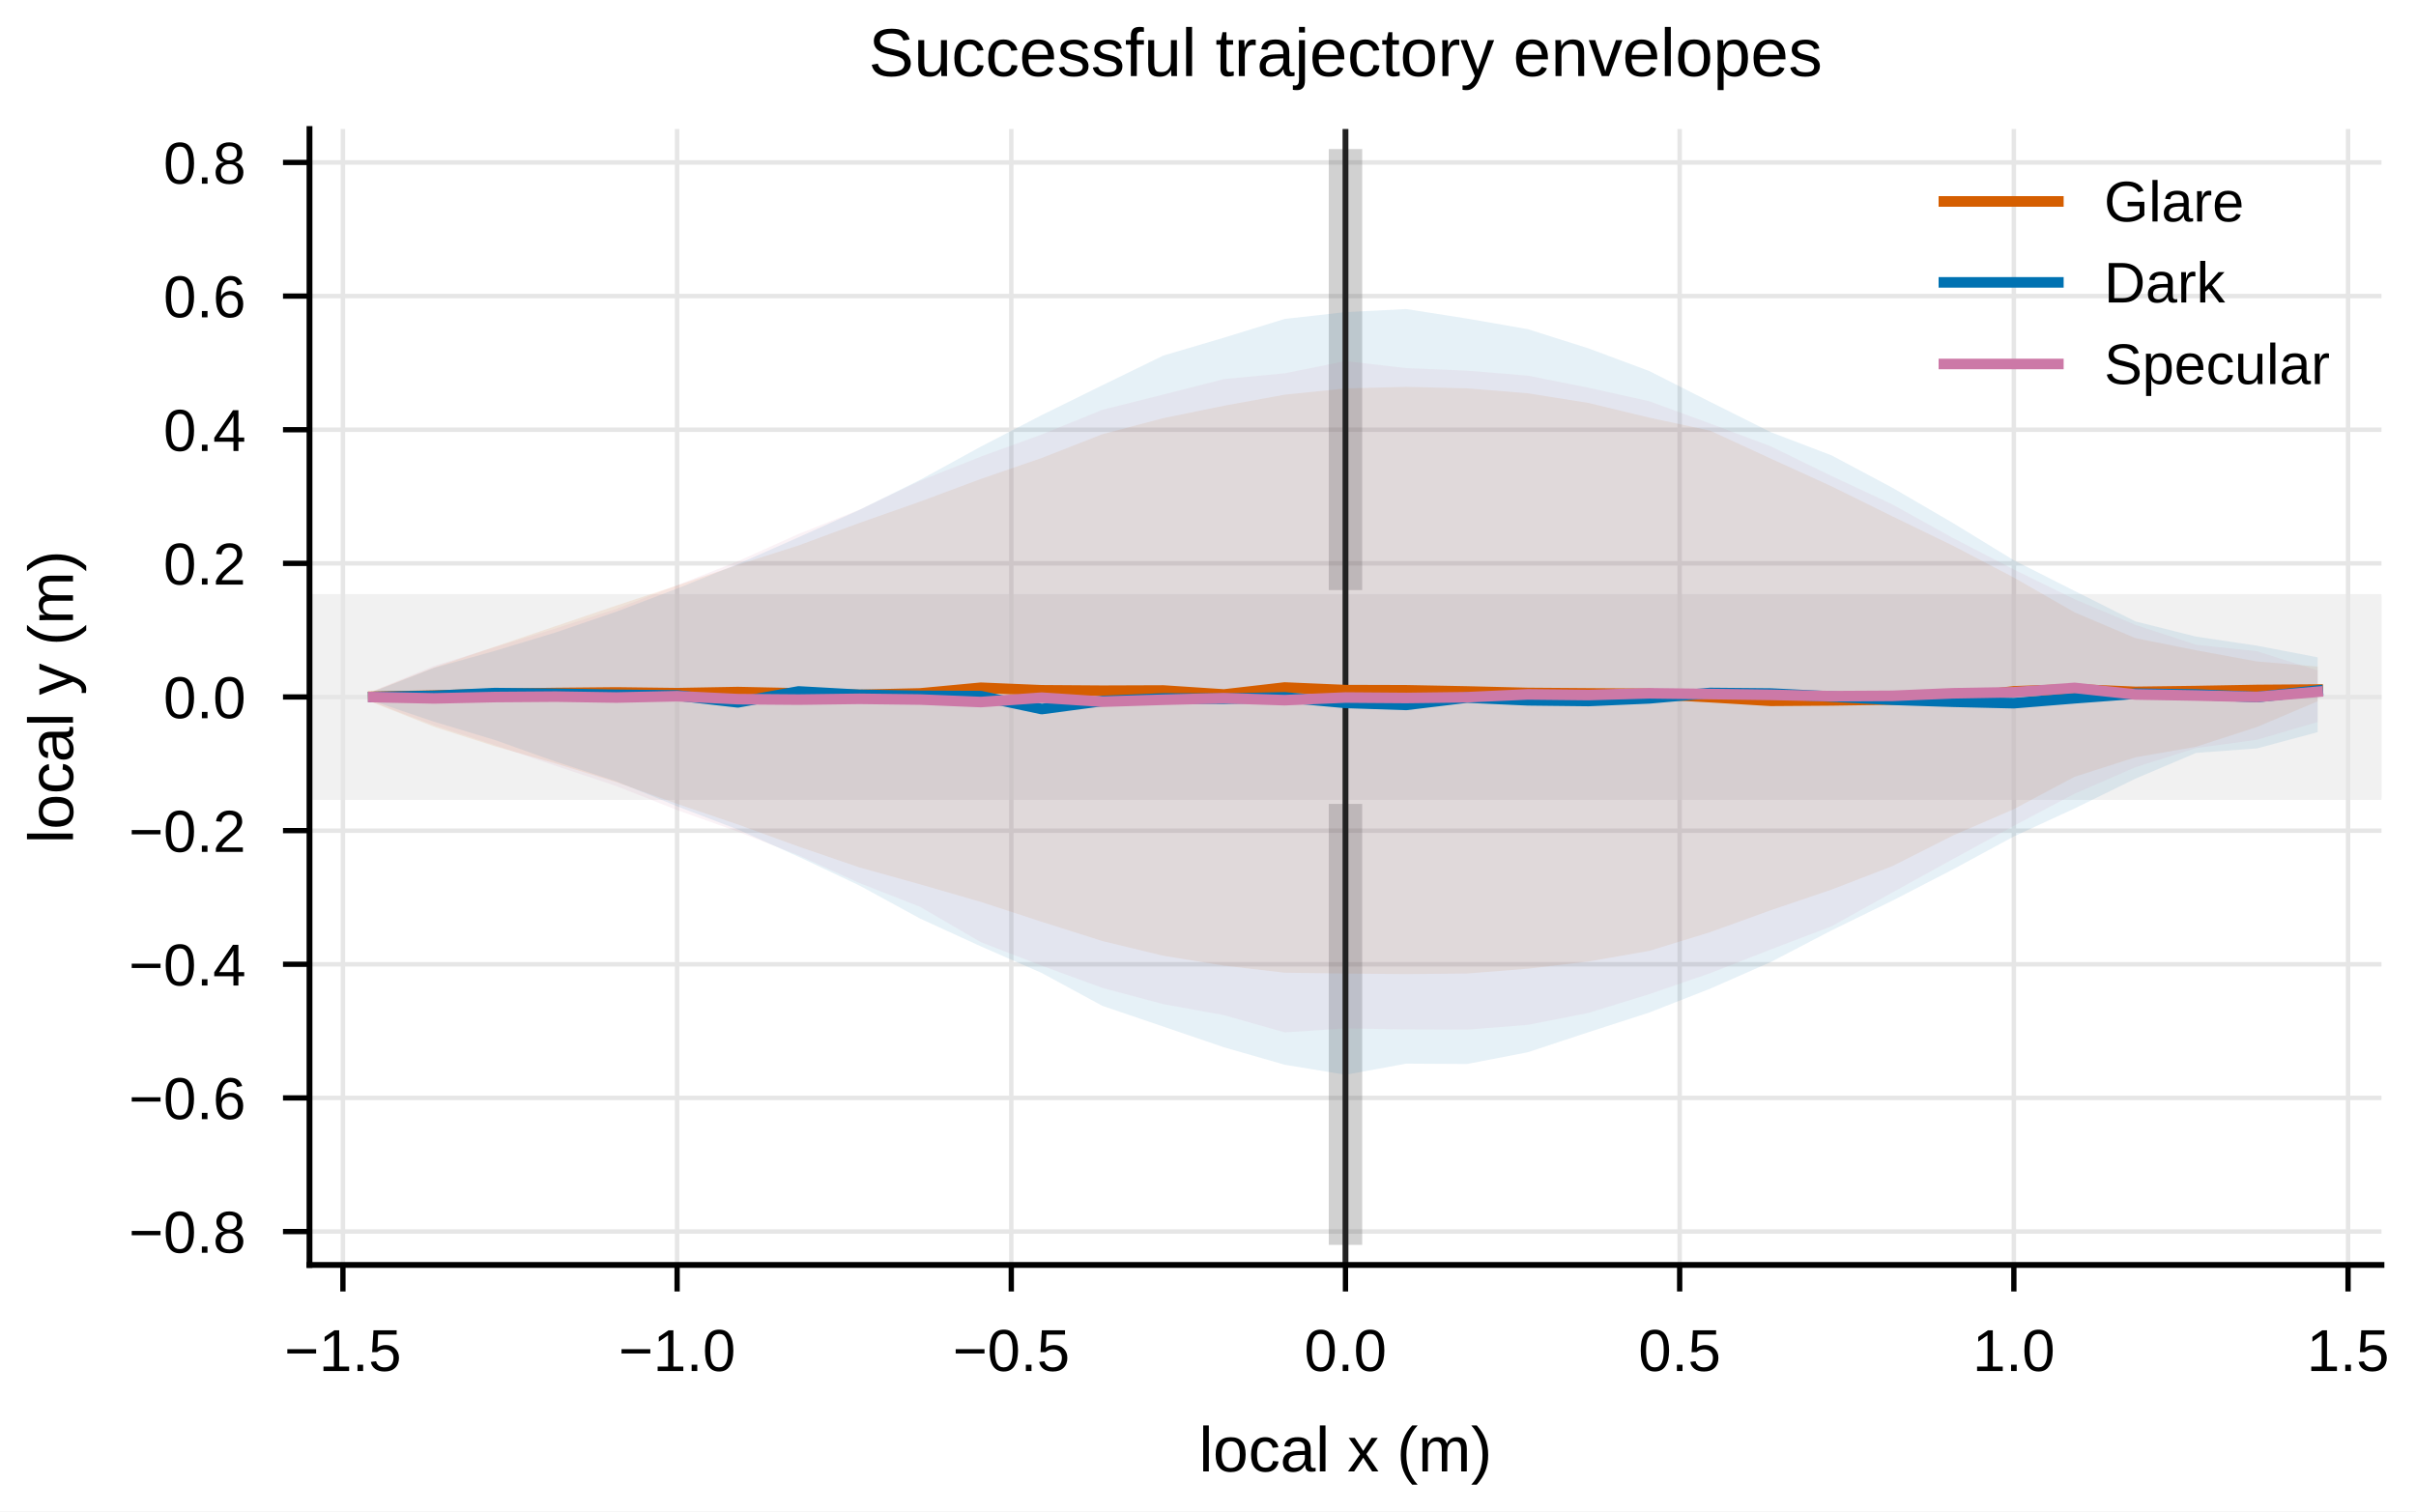
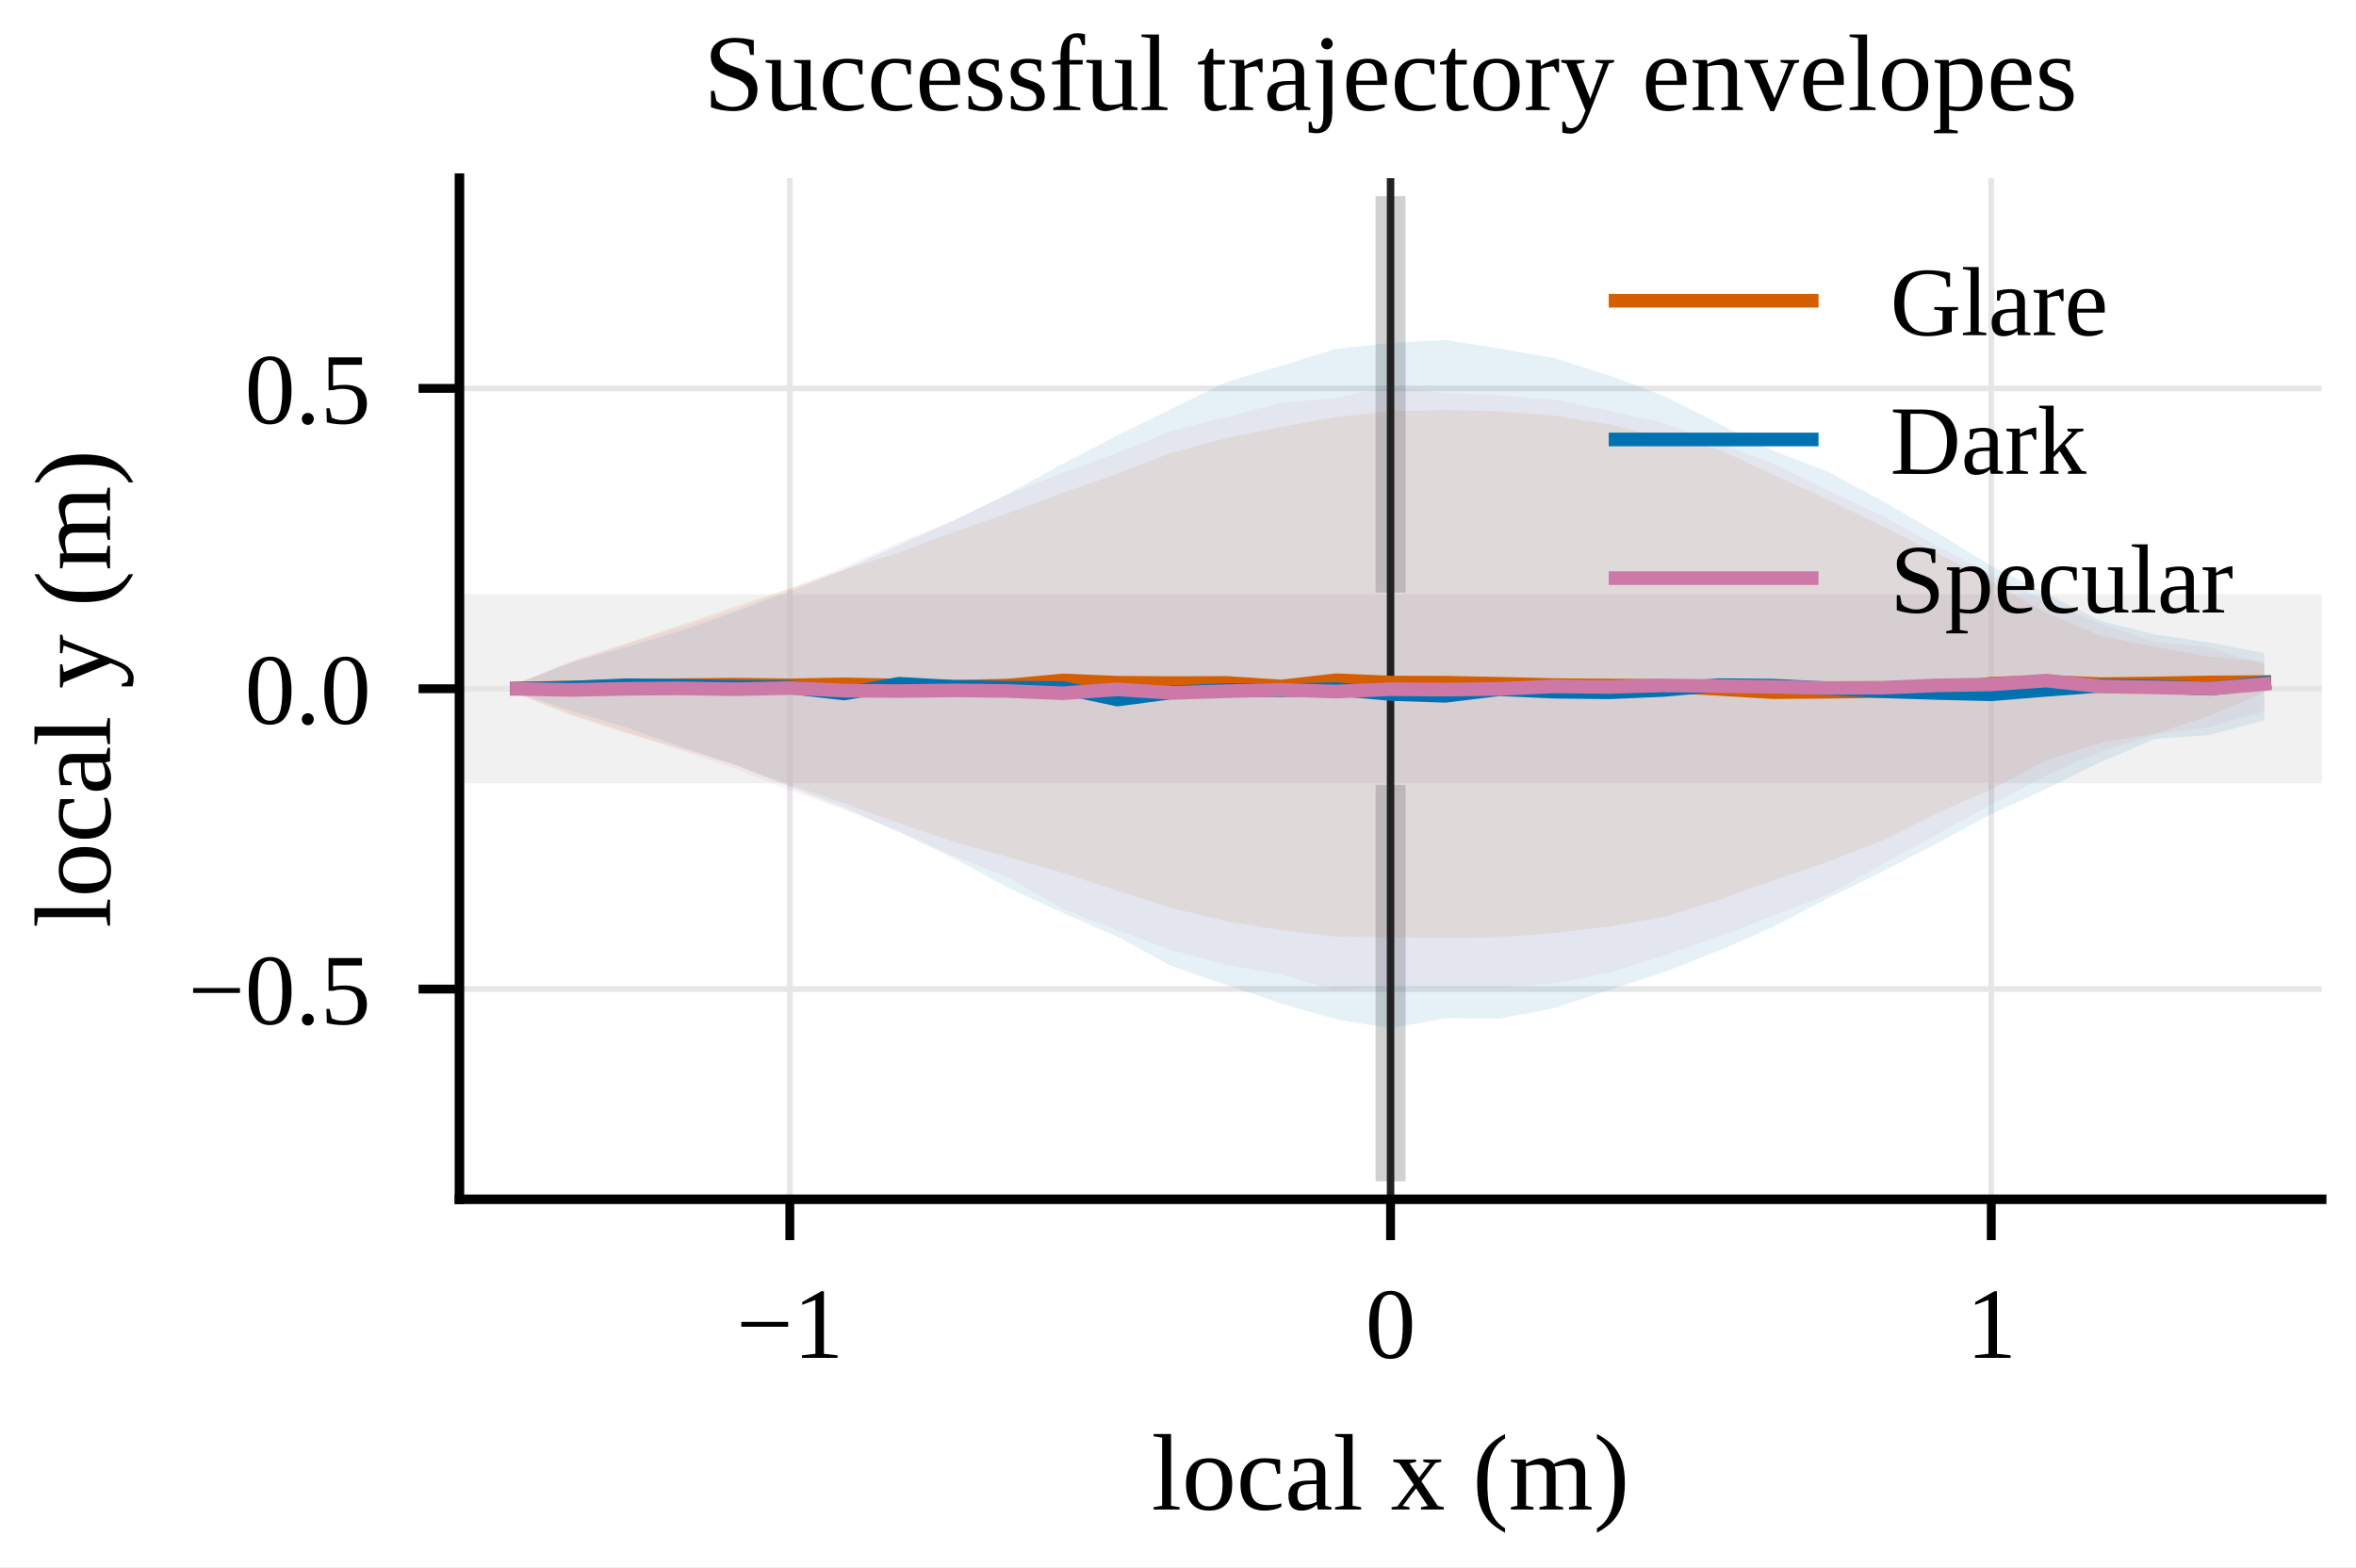
- <svg xmlns="http://www.w3.org/2000/svg" xmlns:xlink="http://www.w3.org/1999/xlink" width="227.984pt" height="142.671pt" viewBox="0 0 227.984 142.671" version="1.1">
+ <svg xmlns="http://www.w3.org/2000/svg" xmlns:xlink="http://www.w3.org/1999/xlink" width="172.932pt" height="115.044pt" viewBox="0 0 172.932 115.044" version="1.1">
  <defs>
    <style type="text/css">*{stroke-linejoin: round; stroke-linecap: butt}</style>
  </defs>
  <g id="figure_1">
    <g id="patch_1">
-       <path d="M 0 142.671  L 227.984 142.671  L 227.984 0  L 0 0  z " style="fill: #ffffff" />
+       <path d="M 0 115.044  L 172.932 115.044  L 172.932 0  L 0 0  z " style="fill: #ffffff" />
    </g>
    <g id="axes_1">
      <g id="patch_2">
-         <path d="M 29.205 119.399  L 224.725 119.399  L 224.725 12.179  L 29.205 12.179  z " style="fill: #ffffff" />
+         <path d="M 33.724 88.037  L 170.412 88.037  L 170.412 13.079  L 33.724 13.079  z " style="fill: #ffffff" />
      </g>
      <g id="patch_3">
-         <path d="M 29.205 75.25  L 224.725 75.25  L 224.725 56.329  L 29.205 56.329  z " clip-path="url(#pa2bf6d99f2)" style="fill: #f1f1f1; stroke: #f1f1f1; stroke-width: 0.5; stroke-linejoin: miter" />
+         <path d="M 33.724 57.172  L 170.412 57.172  L 170.412 43.944  L 33.724 43.944  z " clip-path="url(#p458383c2c8)" style="fill: #f1f1f1; stroke: #f1f1f1; stroke-width: 0.65; stroke-linejoin: miter" />
      </g>
      <g id="matplotlib.axis_1">
        <g id="xtick_1">
          <g id="line2d_1">
-             <path d="M 32.359 119.399  L 32.359 12.179  " clip-path="url(#pa2bf6d99f2)" style="fill: none; stroke: #e6e6e6; stroke-width: 0.42; stroke-linecap: square" />
+             <path d="M 57.975 88.037  L 57.975 13.079  " clip-path="url(#p458383c2c8)" style="fill: none; stroke: #e6e6e6; stroke-width: 0.42; stroke-linecap: square" />
          </g>
          <g id="line2d_2">
            <defs>
-               <path id="mb4dfc6a0a7" d="M 0 0  L 0 2.5  " style="stroke: #000000; stroke-width: 0.5" />
+               <path id="m259738caa2" d="M 0 0  L 0 3  " style="stroke: #000000; stroke-width: 0.65" />
            </defs>
            <g>
-               <use xlink:href="#mb4dfc6a0a7" x="32.359" y="119.399" style="stroke: #000000; stroke-width: 0.5" />
+               <use xlink:href="#m259738caa2" x="57.975" y="88.037" style="stroke: #000000; stroke-width: 0.65" />
            </g>
          </g>
          <g id="text_1">
-             <text style="font: 5.6px 'Arial', 'Helvetica', 'Liberation Sans', 'DejaVu Sans', sans-serif; text-anchor: middle" x="32.359" y="129.408" transform="rotate(-0 32.35892 129.4078)">−1.5</text>
+             <text style="font: 7.4px 'Times New Roman', 'Times', 'Nimbus Roman', 'DejaVu Serif', serif; text-anchor: middle" x="57.975" y="99.675" transform="rotate(-0 57.97526 99.67508)">−1</text>
          </g>
        </g>
        <g id="xtick_2">
          <g id="line2d_3">
-             <path d="M 63.894 119.399  L 63.894 12.179  " clip-path="url(#pa2bf6d99f2)" style="fill: none; stroke: #e6e6e6; stroke-width: 0.42; stroke-linecap: square" />
+             <path d="M 102.068 88.037  L 102.068 13.079  " clip-path="url(#p458383c2c8)" style="fill: none; stroke: #e6e6e6; stroke-width: 0.42; stroke-linecap: square" />
          </g>
          <g id="line2d_4">
            <g>
-               <use xlink:href="#mb4dfc6a0a7" x="63.894" y="119.399" style="stroke: #000000; stroke-width: 0.5" />
+               <use xlink:href="#m259738caa2" x="102.068" y="88.037" style="stroke: #000000; stroke-width: 0.65" />
            </g>
          </g>
          <g id="text_2">
-             <text style="font: 5.6px 'Arial', 'Helvetica', 'Liberation Sans', 'DejaVu Sans', sans-serif; text-anchor: middle" x="63.894" y="129.408" transform="rotate(-0 63.89435 129.4078)">−1.0</text>
+             <text style="font: 7.4px 'Times New Roman', 'Times', 'Nimbus Roman', 'DejaVu Serif', serif; text-anchor: middle" x="102.068" y="99.675" transform="rotate(-0 102.0682 99.67508)">0</text>
          </g>
        </g>
        <g id="xtick_3">
          <g id="line2d_5">
-             <path d="M 95.43 119.399  L 95.43 12.179  " clip-path="url(#pa2bf6d99f2)" style="fill: none; stroke: #e6e6e6; stroke-width: 0.42; stroke-linecap: square" />
+             <path d="M 146.161 88.037  L 146.161 13.079  " clip-path="url(#p458383c2c8)" style="fill: none; stroke: #e6e6e6; stroke-width: 0.42; stroke-linecap: square" />
          </g>
          <g id="line2d_6">
            <g>
-               <use xlink:href="#mb4dfc6a0a7" x="95.43" y="119.399" style="stroke: #000000; stroke-width: 0.5" />
+               <use xlink:href="#m259738caa2" x="146.161" y="88.037" style="stroke: #000000; stroke-width: 0.65" />
            </g>
          </g>
          <g id="text_3">
-             <text style="font: 5.6px 'Arial', 'Helvetica', 'Liberation Sans', 'DejaVu Sans', sans-serif; text-anchor: middle" x="95.43" y="129.408" transform="rotate(-0 95.42978 129.4078)">−0.5</text>
+             <text style="font: 7.4px 'Times New Roman', 'Times', 'Nimbus Roman', 'DejaVu Serif', serif; text-anchor: middle" x="146.161" y="99.675" transform="rotate(-0 146.1611 99.67508)">1</text>
          </g>
        </g>
-         <g id="xtick_4">
-           <g id="line2d_7">
-             <path d="M 126.965 119.399  L 126.965 12.179  " clip-path="url(#pa2bf6d99f2)" style="fill: none; stroke: #e6e6e6; stroke-width: 0.42; stroke-linecap: square" />
-           </g>
-           <g id="line2d_8">
-             <g>
-               <use xlink:href="#mb4dfc6a0a7" x="126.965" y="119.399" style="stroke: #000000; stroke-width: 0.5" />
-             </g>
-           </g>
-           <g id="text_4">
-             <text style="font: 5.6px 'Arial', 'Helvetica', 'Liberation Sans', 'DejaVu Sans', sans-serif; text-anchor: middle" x="126.965" y="129.408" transform="rotate(-0 126.9652 129.4078)">0.0</text>
-           </g>
-         </g>
-         <g id="xtick_5">
-           <g id="line2d_9">
-             <path d="M 158.501 119.399  L 158.501 12.179  " clip-path="url(#pa2bf6d99f2)" style="fill: none; stroke: #e6e6e6; stroke-width: 0.42; stroke-linecap: square" />
-           </g>
-           <g id="line2d_10">
-             <g>
-               <use xlink:href="#mb4dfc6a0a7" x="158.501" y="119.399" style="stroke: #000000; stroke-width: 0.5" />
-             </g>
-           </g>
-           <g id="text_5">
-             <text style="font: 5.6px 'Arial', 'Helvetica', 'Liberation Sans', 'DejaVu Sans', sans-serif; text-anchor: middle" x="158.501" y="129.408" transform="rotate(-0 158.5007 129.4078)">0.5</text>
-           </g>
-         </g>
-         <g id="xtick_6">
-           <g id="line2d_11">
-             <path d="M 190.036 119.399  L 190.036 12.179  " clip-path="url(#pa2bf6d99f2)" style="fill: none; stroke: #e6e6e6; stroke-width: 0.42; stroke-linecap: square" />
-           </g>
-           <g id="line2d_12">
-             <g>
-               <use xlink:href="#mb4dfc6a0a7" x="190.036" y="119.399" style="stroke: #000000; stroke-width: 0.5" />
-             </g>
-           </g>
-           <g id="text_6">
-             <text style="font: 5.6px 'Arial', 'Helvetica', 'Liberation Sans', 'DejaVu Sans', sans-serif; text-anchor: middle" x="190.036" y="129.408" transform="rotate(-0 190.0361 129.4078)">1.0</text>
-           </g>
-         </g>
-         <g id="xtick_7">
-           <g id="line2d_13">
-             <path d="M 221.572 119.399  L 221.572 12.179  " clip-path="url(#pa2bf6d99f2)" style="fill: none; stroke: #e6e6e6; stroke-width: 0.42; stroke-linecap: square" />
-           </g>
-           <g id="line2d_14">
-             <g>
-               <use xlink:href="#mb4dfc6a0a7" x="221.572" y="119.399" style="stroke: #000000; stroke-width: 0.5" />
-             </g>
-           </g>
-           <g id="text_7">
-             <text style="font: 5.6px 'Arial', 'Helvetica', 'Liberation Sans', 'DejaVu Sans', sans-serif; text-anchor: middle" x="221.572" y="129.408" transform="rotate(-0 221.5715 129.4078)">1.5</text>
-           </g>
-         </g>
-         <g id="text_8">
-           <text style="font: 6px 'Arial', 'Helvetica', 'Liberation Sans', 'DejaVu Sans', sans-serif; text-anchor: middle" x="126.965" y="138.889" transform="rotate(-0 126.9652 138.8887)">local x (m)</text>
+         <g id="text_4">
+           <text style="font: 8px 'Times New Roman', 'Times', 'Nimbus Roman', 'DejaVu Serif', serif; text-anchor: middle" x="102.068" y="110.813" transform="rotate(-0 102.0682 110.813)">local x (m)</text>
        </g>
      </g>
      <g id="matplotlib.axis_2">
        <g id="ytick_1">
-           <g id="line2d_15">
-             <path d="M 29.205 116.246  L 224.725 116.246  " clip-path="url(#pa2bf6d99f2)" style="fill: none; stroke: #e6e6e6; stroke-width: 0.42; stroke-linecap: square" />
+           <g id="line2d_7">
+             <path d="M 33.724 72.604  L 170.412 72.604  " clip-path="url(#p458383c2c8)" style="fill: none; stroke: #e6e6e6; stroke-width: 0.42; stroke-linecap: square" />
          </g>
-           <g id="line2d_16">
+           <g id="line2d_8">
            <defs>
-               <path id="mabbd8c6af6" d="M 0 0  L -2.5 0  " style="stroke: #000000; stroke-width: 0.5" />
+               <path id="ma6a5ebfbd0" d="M 0 0  L -3 0  " style="stroke: #000000; stroke-width: 0.65" />
            </defs>
            <g>
-               <use xlink:href="#mabbd8c6af6" x="29.205" y="116.246" style="stroke: #000000; stroke-width: 0.5" />
+               <use xlink:href="#ma6a5ebfbd0" x="33.724" y="72.604" style="stroke: #000000; stroke-width: 0.65" />
            </g>
          </g>
-           <g id="text_9">
-             <text style="font: 5.6px 'Arial', 'Helvetica', 'Liberation Sans', 'DejaVu Sans', sans-serif; text-anchor: end" x="23.205" y="118.25" transform="rotate(-0 23.20538 118.2501)">−0.8</text>
+           <g id="text_5">
+             <text style="font: 7.4px 'Times New Roman', 'Times', 'Nimbus Roman', 'DejaVu Serif', serif; text-anchor: end" x="27.224" y="75.173" transform="rotate(-0 27.22416 75.17337)">−0.5</text>
          </g>
        </g>
        <g id="ytick_2">
-           <g id="line2d_17">
-             <path d="M 29.205 103.632  L 224.725 103.632  " clip-path="url(#pa2bf6d99f2)" style="fill: none; stroke: #e6e6e6; stroke-width: 0.42; stroke-linecap: square" />
+           <g id="line2d_9">
+             <path d="M 33.724 50.558  L 170.412 50.558  " clip-path="url(#p458383c2c8)" style="fill: none; stroke: #e6e6e6; stroke-width: 0.42; stroke-linecap: square" />
          </g>
-           <g id="line2d_18">
+           <g id="line2d_10">
            <g>
-               <use xlink:href="#mabbd8c6af6" x="29.205" y="103.632" style="stroke: #000000; stroke-width: 0.5" />
+               <use xlink:href="#ma6a5ebfbd0" x="33.724" y="50.558" style="stroke: #000000; stroke-width: 0.65" />
            </g>
          </g>
-           <g id="text_10">
-             <text style="font: 5.6px 'Arial', 'Helvetica', 'Liberation Sans', 'DejaVu Sans', sans-serif; text-anchor: end" x="23.205" y="105.636" transform="rotate(-0 23.20538 105.6359)">−0.6</text>
+           <g id="text_6">
+             <text style="font: 7.4px 'Times New Roman', 'Times', 'Nimbus Roman', 'DejaVu Serif', serif; text-anchor: end" x="27.224" y="53.127" transform="rotate(-0 27.22416 53.12691)">0.0</text>
          </g>
        </g>
        <g id="ytick_3">
-           <g id="line2d_19">
-             <path d="M 29.205 91.018  L 224.725 91.018  " clip-path="url(#pa2bf6d99f2)" style="fill: none; stroke: #e6e6e6; stroke-width: 0.42; stroke-linecap: square" />
+           <g id="line2d_11">
+             <path d="M 33.724 28.511  L 170.412 28.511  " clip-path="url(#p458383c2c8)" style="fill: none; stroke: #e6e6e6; stroke-width: 0.42; stroke-linecap: square" />
          </g>
-           <g id="line2d_20">
+           <g id="line2d_12">
            <g>
-               <use xlink:href="#mabbd8c6af6" x="29.205" y="91.018" style="stroke: #000000; stroke-width: 0.5" />
+               <use xlink:href="#ma6a5ebfbd0" x="33.724" y="28.511" style="stroke: #000000; stroke-width: 0.65" />
            </g>
          </g>
-           <g id="text_11">
-             <text style="font: 5.6px 'Arial', 'Helvetica', 'Liberation Sans', 'DejaVu Sans', sans-serif; text-anchor: end" x="23.205" y="93.022" transform="rotate(-0 23.20538 93.02177)">−0.4</text>
+           <g id="text_7">
+             <text style="font: 7.4px 'Times New Roman', 'Times', 'Nimbus Roman', 'DejaVu Serif', serif; text-anchor: end" x="27.224" y="31.08" transform="rotate(-0 27.22416 31.08046)">0.5</text>
          </g>
        </g>
-         <g id="ytick_4">
-           <g id="line2d_21">
-             <path d="M 29.205 78.403  L 224.725 78.403  " clip-path="url(#pa2bf6d99f2)" style="fill: none; stroke: #e6e6e6; stroke-width: 0.42; stroke-linecap: square" />
-           </g>
-           <g id="line2d_22">
-             <g>
-               <use xlink:href="#mabbd8c6af6" x="29.205" y="78.403" style="stroke: #000000; stroke-width: 0.5" />
-             </g>
-           </g>
-           <g id="text_12">
-             <text style="font: 5.6px 'Arial', 'Helvetica', 'Liberation Sans', 'DejaVu Sans', sans-serif; text-anchor: end" x="23.205" y="80.408" transform="rotate(-0 23.20538 80.4076)">−0.2</text>
-           </g>
-         </g>
-         <g id="ytick_5">
-           <g id="line2d_23">
-             <path d="M 29.205 65.789  L 224.725 65.789  " clip-path="url(#pa2bf6d99f2)" style="fill: none; stroke: #e6e6e6; stroke-width: 0.42; stroke-linecap: square" />
-           </g>
-           <g id="line2d_24">
-             <g>
-               <use xlink:href="#mabbd8c6af6" x="29.205" y="65.789" style="stroke: #000000; stroke-width: 0.5" />
-             </g>
-           </g>
-           <g id="text_13">
-             <text style="font: 5.6px 'Arial', 'Helvetica', 'Liberation Sans', 'DejaVu Sans', sans-serif; text-anchor: end" x="23.205" y="67.793" transform="rotate(-0 23.20538 67.79342)">0.0</text>
-           </g>
-         </g>
-         <g id="ytick_6">
-           <g id="line2d_25">
-             <path d="M 29.205 53.175  L 224.725 53.175  " clip-path="url(#pa2bf6d99f2)" style="fill: none; stroke: #e6e6e6; stroke-width: 0.42; stroke-linecap: square" />
-           </g>
-           <g id="line2d_26">
-             <g>
-               <use xlink:href="#mabbd8c6af6" x="29.205" y="53.175" style="stroke: #000000; stroke-width: 0.5" />
-             </g>
-           </g>
-           <g id="text_14">
-             <text style="font: 5.6px 'Arial', 'Helvetica', 'Liberation Sans', 'DejaVu Sans', sans-serif; text-anchor: end" x="23.205" y="55.179" transform="rotate(-0 23.20538 55.17925)">0.2</text>
-           </g>
-         </g>
-         <g id="ytick_7">
-           <g id="line2d_27">
-             <path d="M 29.205 40.561  L 224.725 40.561  " clip-path="url(#pa2bf6d99f2)" style="fill: none; stroke: #e6e6e6; stroke-width: 0.42; stroke-linecap: square" />
-           </g>
-           <g id="line2d_28">
-             <g>
-               <use xlink:href="#mabbd8c6af6" x="29.205" y="40.561" style="stroke: #000000; stroke-width: 0.5" />
-             </g>
-           </g>
-           <g id="text_15">
-             <text style="font: 5.6px 'Arial', 'Helvetica', 'Liberation Sans', 'DejaVu Sans', sans-serif; text-anchor: end" x="23.205" y="42.565" transform="rotate(-0 23.20538 42.56508)">0.4</text>
-           </g>
-         </g>
-         <g id="ytick_8">
-           <g id="line2d_29">
-             <path d="M 29.205 27.947  L 224.725 27.947  " clip-path="url(#pa2bf6d99f2)" style="fill: none; stroke: #e6e6e6; stroke-width: 0.42; stroke-linecap: square" />
-           </g>
-           <g id="line2d_30">
-             <g>
-               <use xlink:href="#mabbd8c6af6" x="29.205" y="27.947" style="stroke: #000000; stroke-width: 0.5" />
-             </g>
-           </g>
-           <g id="text_16">
-             <text style="font: 5.6px 'Arial', 'Helvetica', 'Liberation Sans', 'DejaVu Sans', sans-serif; text-anchor: end" x="23.205" y="29.951" transform="rotate(-0 23.20538 29.9509)">0.6</text>
-           </g>
-         </g>
-         <g id="ytick_9">
-           <g id="line2d_31">
-             <path d="M 29.205 15.333  L 224.725 15.333  " clip-path="url(#pa2bf6d99f2)" style="fill: none; stroke: #e6e6e6; stroke-width: 0.42; stroke-linecap: square" />
-           </g>
-           <g id="line2d_32">
-             <g>
-               <use xlink:href="#mabbd8c6af6" x="29.205" y="15.333" style="stroke: #000000; stroke-width: 0.5" />
-             </g>
-           </g>
-           <g id="text_17">
-             <text style="font: 5.6px 'Arial', 'Helvetica', 'Liberation Sans', 'DejaVu Sans', sans-serif; text-anchor: end" x="23.205" y="17.337" transform="rotate(-0 23.20538 17.33673)">0.8</text>
-           </g>
-         </g>
-         <g id="text_18">
-           <text style="font: 6px 'Arial', 'Helvetica', 'Liberation Sans', 'DejaVu Sans', sans-serif; text-anchor: middle" x="6.888" y="65.789" transform="rotate(-90 6.887813 65.78924)">local y (m)</text>
+         <g id="text_8">
+           <text style="font: 8px 'Times New Roman', 'Times', 'Nimbus Roman', 'DejaVu Serif', serif; text-anchor: middle" x="8.075" y="50.558" transform="rotate(-90 8.075 50.55773)">local y (m)</text>
        </g>
      </g>
      <g id="patch_4">
-         <path d="M 125.388 117.507  L 128.542 117.507  L 128.542 75.881  L 125.388 75.881  z " clip-path="url(#pa2bf6d99f2)" style="fill: #666666; opacity: 0.3" />
+         <path d="M 100.966 86.714  L 103.17 86.714  L 103.17 57.613  L 100.966 57.613  z " clip-path="url(#p458383c2c8)" style="fill: #666666; opacity: 0.3" />
      </g>
      <g id="patch_5">
-         <path d="M 125.388 55.698  L 128.542 55.698  L 128.542 14.071  L 125.388 14.071  z " clip-path="url(#pa2bf6d99f2)" style="fill: #666666; opacity: 0.3" />
+         <path d="M 100.966 43.503  L 103.17 43.503  L 103.17 14.402  L 100.966 14.402  z " clip-path="url(#p458383c2c8)" style="fill: #666666; opacity: 0.3" />
      </g>
      <g id="PolyCollection_1">
        <defs>
-           <path id="mbfe10221aa" d="M 35.226 -77.434  L 35.226 -76.347  L 40.959 -74.066  L 46.693 -72.228  L 52.427 -70.605  L 58.161 -68.84  L 63.894 -66.797  L 69.628 -64.848  L 75.362 -62.762  L 81.095 -60.797  L 86.829 -59.197  L 92.563 -57.539  L 98.297 -55.664  L 104.03 -53.844  L 109.764 -52.46  L 115.498 -51.524  L 121.232 -50.856  L 126.965 -50.779  L 132.699 -50.727  L 138.433 -50.78  L 144.166 -51.235  L 149.9 -51.916  L 155.634 -52.922  L 161.368 -54.68  L 167.101 -56.756  L 172.835 -58.702  L 178.569 -60.916  L 184.302 -63.813  L 190.036 -66.296  L 195.77 -69.351  L 201.504 -71.186  L 207.237 -72.185  L 212.971 -74.047  L 218.705 -76.477  L 218.705 -79.755  L 218.705 -79.755  L 212.971 -80.238  L 207.237 -81.289  L 201.504 -82.439  L 195.77 -84.87  L 190.036 -88.157  L 184.302 -91.153  L 178.569 -93.937  L 172.835 -96.766  L 167.101 -99.381  L 161.368 -102.024  L 155.634 -103.248  L 149.9 -104.636  L 144.166 -105.548  L 138.433 -106.015  L 132.699 -106.155  L 126.965 -106.005  L 121.232 -105.418  L 115.498 -104.373  L 109.764 -103.201  L 104.03 -101.687  L 98.297 -99.44  L 92.563 -97.466  L 86.829 -95.327  L 81.095 -93.309  L 75.362 -91.187  L 69.628 -89.359  L 63.894 -87.412  L 58.161 -85.515  L 52.427 -83.57  L 46.693 -81.63  L 40.959 -79.674  L 35.226 -77.434  z " />
+           <path id="mcb1fe92121" d="M 37.933 -64.872  L 37.933 -64.112  L 41.941 -62.518  L 45.95 -61.233  L 49.958 -60.098  L 53.967 -58.864  L 57.975 -57.436  L 61.984 -56.073  L 65.992 -54.615  L 70.001 -53.241  L 74.009 -52.123  L 78.017 -50.964  L 82.026 -49.653  L 86.034 -48.38  L 90.043 -47.413  L 94.051 -46.759  L 98.06 -46.291  L 102.068 -46.237  L 106.077 -46.201  L 110.085 -46.238  L 114.094 -46.557  L 118.102 -47.033  L 122.11 -47.736  L 126.119 -48.965  L 130.127 -50.416  L 134.136 -51.777  L 138.144 -53.325  L 142.153 -55.35  L 146.161 -57.086  L 150.17 -59.222  L 154.178 -60.504  L 158.186 -61.202  L 162.195 -62.504  L 166.203 -64.203  L 166.203 -66.495  L 166.203 -66.495  L 162.195 -66.833  L 158.186 -67.567  L 154.178 -68.371  L 150.17 -70.07  L 146.161 -72.369  L 142.153 -74.463  L 138.144 -76.41  L 134.136 -78.387  L 130.127 -80.215  L 126.119 -82.063  L 122.11 -82.919  L 118.102 -83.889  L 114.094 -84.527  L 110.085 -84.853  L 106.077 -84.951  L 102.068 -84.846  L 98.06 -84.436  L 94.051 -83.705  L 90.043 -82.886  L 86.034 -81.828  L 82.026 -80.257  L 78.017 -78.877  L 74.009 -77.381  L 70.001 -75.97  L 65.992 -74.487  L 61.984 -73.209  L 57.975 -71.848  L 53.967 -70.522  L 49.958 -69.162  L 45.95 -67.806  L 41.941 -66.438  L 37.933 -64.872  z " />
        </defs>
-         <g clip-path="url(#pa2bf6d99f2)">
-           <use xlink:href="#mbfe10221aa" x="0" y="142.671" style="fill: #d55e00; fill-opacity: 0.1" />
+         <g clip-path="url(#p458383c2c8)">
+           <use xlink:href="#mcb1fe92121" x="0" y="115.044" style="fill: #d55e00; fill-opacity: 0.1" />
        </g>
      </g>
      <g id="PolyCollection_2">
        <defs>
-           <path id="m6a0f49d8a0" d="M 35.226 -77.384  L 35.226 -76.485  L 40.959 -74.55  L 46.693 -72.827  L 52.427 -70.786  L 58.161 -68.914  L 63.894 -66.566  L 69.628 -64.372  L 75.362 -61.8  L 81.095 -59.089  L 86.829 -55.965  L 92.563 -53.34  L 98.297 -50.833  L 104.03 -47.726  L 109.764 -45.776  L 115.498 -43.816  L 121.232 -42.17  L 126.965 -41.225  L 132.699 -42.274  L 138.433 -42.24  L 144.166 -43.348  L 149.9 -45.245  L 155.634 -47.098  L 161.368 -49.345  L 167.101 -51.866  L 172.835 -54.852  L 178.569 -57.654  L 184.302 -60.615  L 190.036 -63.72  L 195.77 -66.361  L 201.504 -69.171  L 207.237 -71.605  L 212.971 -72.028  L 218.705 -73.562  L 218.705 -80.627  L 218.705 -80.627  L 212.971 -81.726  L 207.237 -82.58  L 201.504 -84.017  L 195.77 -86.89  L 190.036 -89.786  L 184.302 -93.295  L 178.569 -96.635  L 172.835 -99.688  L 167.101 -101.878  L 161.368 -104.743  L 155.634 -107.648  L 149.9 -109.786  L 144.166 -111.602  L 138.433 -112.601  L 132.699 -113.499  L 126.965 -113.21  L 121.232 -112.569  L 115.498 -110.799  L 109.764 -109.104  L 104.03 -106.31  L 98.297 -103.489  L 92.563 -100.52  L 86.829 -97.38  L 81.095 -94.539  L 75.362 -91.961  L 69.628 -89.429  L 63.894 -87.117  L 58.161 -84.932  L 52.427 -82.97  L 46.693 -81.232  L 40.959 -79.63  L 35.226 -77.384  z " />
+           <path id="m8fed804bf5" d="M 37.933 -64.837  L 37.933 -64.209  L 41.941 -62.856  L 45.95 -61.651  L 49.958 -60.225  L 53.967 -58.916  L 57.975 -57.274  L 61.984 -55.741  L 65.992 -53.943  L 70.001 -52.047  L 74.009 -49.863  L 78.017 -48.028  L 82.026 -46.275  L 86.034 -44.104  L 90.043 -42.74  L 94.051 -41.37  L 98.06 -40.219  L 102.068 -39.558  L 106.077 -40.292  L 110.085 -40.268  L 114.094 -41.043  L 118.102 -42.369  L 122.11 -43.665  L 126.119 -45.235  L 130.127 -46.998  L 134.136 -49.085  L 138.144 -51.044  L 142.153 -53.114  L 146.161 -55.285  L 150.17 -57.131  L 154.178 -59.096  L 158.186 -60.797  L 162.195 -61.093  L 166.203 -62.165  L 166.203 -67.105  L 166.203 -67.105  L 162.195 -67.873  L 158.186 -68.47  L 154.178 -69.475  L 150.17 -71.483  L 146.161 -73.508  L 142.153 -75.961  L 138.144 -78.296  L 134.136 -80.43  L 130.127 -81.961  L 126.119 -83.964  L 122.11 -85.995  L 118.102 -87.49  L 114.094 -88.759  L 110.085 -89.457  L 106.077 -90.085  L 102.068 -89.884  L 98.06 -89.435  L 94.051 -88.198  L 90.043 -87.013  L 86.034 -85.06  L 82.026 -83.087  L 78.017 -81.011  L 74.009 -78.816  L 70.001 -76.831  L 65.992 -75.028  L 61.984 -73.258  L 57.975 -71.642  L 53.967 -70.114  L 49.958 -68.742  L 45.95 -67.528  L 41.941 -66.408  L 37.933 -64.837  z " />
        </defs>
-         <g clip-path="url(#pa2bf6d99f2)">
-           <use xlink:href="#m6a0f49d8a0" x="0" y="142.671" style="fill: #0072b2; fill-opacity: 0.1" />
+         <g clip-path="url(#p458383c2c8)">
+           <use xlink:href="#m8fed804bf5" x="0" y="115.044" style="fill: #0072b2; fill-opacity: 0.1" />
        </g>
      </g>
      <g id="PolyCollection_3">
        <defs>
-           <path id="m45f1735096" d="M 35.226 -77.458  L 35.226 -76.373  L 40.959 -74.208  L 46.693 -72.339  L 52.427 -70.388  L 58.161 -68.471  L 63.894 -66.209  L 69.628 -64.171  L 75.362 -61.932  L 81.095 -59.323  L 86.829 -57.073  L 92.563 -53.735  L 98.297 -51.52  L 104.03 -49.422  L 109.764 -47.893  L 115.498 -46.849  L 121.232 -45.223  L 126.965 -45.6  L 132.699 -45.501  L 138.433 -45.481  L 144.166 -45.934  L 149.9 -47.063  L 155.634 -48.832  L 161.368 -50.809  L 167.101 -53.053  L 172.835 -55.237  L 178.569 -58.424  L 184.302 -61.587  L 190.036 -64.722  L 195.77 -67.756  L 201.504 -70.255  L 207.237 -72.063  L 212.971 -72.844  L 218.705 -74.527  L 218.705 -79.384  L 218.705 -79.384  L 212.971 -81.201  L 207.237 -81.808  L 201.504 -83.685  L 195.77 -86.109  L 190.036 -88.916  L 184.302 -91.886  L 178.569 -95.062  L 172.835 -97.741  L 167.101 -100.541  L 161.368 -102.699  L 155.634 -104.8  L 149.9 -106.071  L 144.166 -107.216  L 138.433 -107.683  L 132.699 -107.924  L 126.965 -108.59  L 121.232 -107.436  L 115.498 -106.89  L 109.764 -105.43  L 104.03 -103.992  L 98.297 -101.659  L 92.563 -99.576  L 86.829 -97.29  L 81.095 -94.558  L 75.362 -92.274  L 69.628 -89.696  L 63.894 -87.43  L 58.161 -85.196  L 52.427 -83.346  L 46.693 -81.586  L 40.959 -79.818  L 35.226 -77.458  z " />
+           <path id="m0d101aa677" d="M 37.933 -64.889  L 37.933 -64.13  L 41.941 -62.617  L 45.95 -61.31  L 49.958 -59.946  L 53.967 -58.607  L 57.975 -57.025  L 61.984 -55.6  L 65.992 -54.035  L 70.001 -52.211  L 74.009 -50.638  L 78.017 -48.304  L 82.026 -46.756  L 86.034 -45.289  L 90.043 -44.22  L 94.051 -43.49  L 98.06 -42.354  L 102.068 -42.617  L 106.077 -42.548  L 110.085 -42.534  L 114.094 -42.85  L 118.102 -43.64  L 122.11 -44.876  L 126.119 -46.259  L 130.127 -47.827  L 134.136 -49.354  L 138.144 -51.582  L 142.153 -53.794  L 146.161 -55.985  L 150.17 -58.106  L 154.178 -59.853  L 158.186 -61.117  L 162.195 -61.664  L 166.203 -62.84  L 166.203 -66.235  L 166.203 -66.235  L 162.195 -67.506  L 158.186 -67.93  L 154.178 -69.242  L 150.17 -70.937  L 146.161 -72.899  L 142.153 -74.976  L 138.144 -77.196  L 134.136 -79.069  L 130.127 -81.026  L 126.119 -82.535  L 122.11 -84.004  L 118.102 -84.893  L 114.094 -85.693  L 110.085 -86.019  L 106.077 -86.188  L 102.068 -86.653  L 98.06 -85.847  L 94.051 -85.465  L 90.043 -84.444  L 86.034 -83.439  L 82.026 -81.808  L 78.017 -80.352  L 74.009 -78.754  L 70.001 -76.844  L 65.992 -75.247  L 61.984 -73.445  L 57.975 -71.86  L 53.967 -70.299  L 49.958 -69.006  L 45.95 -67.775  L 41.941 -66.539  L 37.933 -64.889  z " />
        </defs>
-         <g clip-path="url(#pa2bf6d99f2)">
-           <use xlink:href="#m45f1735096" x="0" y="142.671" style="fill: #cc79a7; fill-opacity: 0.1" />
+         <g clip-path="url(#p458383c2c8)">
+           <use xlink:href="#m0d101aa677" x="0" y="115.044" style="fill: #cc79a7; fill-opacity: 0.1" />
        </g>
      </g>
-       <g id="line2d_33">
-         <path d="M 126.965 119.399  L 126.965 12.179  " clip-path="url(#pa2bf6d99f2)" style="fill: none; stroke: #222222; stroke-width: 0.55; stroke-linecap: square" />
+       <g id="line2d_13">
+         <path d="M 102.068 88.037  L 102.068 13.079  " clip-path="url(#p458383c2c8)" style="fill: none; stroke: #222222; stroke-width: 0.55; stroke-linecap: square" />
      </g>
-       <g id="line2d_34">
-         <path d="M 35.226 65.769  L 40.959 65.655  L 46.693 65.49  L 52.427 65.415  L 58.161 65.36  L 63.894 65.431  L 69.628 65.327  L 75.362 65.449  L 81.095 65.588  L 86.829 65.454  L 92.563 64.918  L 98.297 65.158  L 104.03 65.198  L 109.764 65.177  L 115.498 65.555  L 121.232 64.896  L 126.965 65.141  L 132.699 65.158  L 138.433 65.269  L 144.166 65.41  L 149.9 65.453  L 155.634 65.491  L 161.368 65.803  L 167.101 66.15  L 172.835 66.109  L 178.569 66.026  L 184.302 65.942  L 190.036 65.256  L 195.77 65.058  L 201.504 65.308  L 207.237 65.232  L 212.971 65.128  L 218.705 65.086  " clip-path="url(#pa2bf6d99f2)" style="fill: none; stroke: #d55e00; stroke-linecap: square" />
+       <g id="line2d_14">
+         <path d="M 37.933 50.543  L 41.941 50.464  L 45.95 50.349  L 49.958 50.296  L 53.967 50.258  L 57.975 50.308  L 61.984 50.235  L 65.992 50.32  L 70.001 50.417  L 74.009 50.324  L 78.017 49.948  L 82.026 50.116  L 86.034 50.145  L 90.043 50.13  L 94.051 50.394  L 98.06 49.933  L 102.068 50.104  L 106.077 50.117  L 110.085 50.194  L 114.094 50.292  L 118.102 50.323  L 122.11 50.349  L 126.119 50.567  L 130.127 50.81  L 134.136 50.781  L 138.144 50.724  L 142.153 50.665  L 146.161 50.185  L 150.17 50.047  L 154.178 50.221  L 158.186 50.168  L 162.195 50.095  L 166.203 50.066  " clip-path="url(#p458383c2c8)" style="fill: none; stroke: #d55e00; stroke-linecap: square" />
      </g>
-       <g id="line2d_35">
-         <path d="M 35.226 65.788  L 40.959 65.68  L 46.693 65.423  L 52.427 65.485  L 58.161 65.582  L 63.894 65.642  L 69.628 66.295  L 75.362 65.266  L 81.095 65.585  L 86.829 65.684  L 92.563 65.709  L 98.297 66.927  L 104.03 66.167  L 109.764 65.928  L 115.498 65.949  L 121.232 65.824  L 126.965 66.345  L 132.699 66.535  L 138.433 65.842  L 144.166 66.101  L 149.9 66.167  L 155.634 65.917  L 161.368 65.412  L 167.101 65.464  L 172.835 65.748  L 178.569 66.052  L 184.302 66.238  L 190.036 66.373  L 195.77 65.908  L 201.504 65.479  L 207.237 65.553  L 212.971 65.796  L 218.705 65.179  " clip-path="url(#pa2bf6d99f2)" style="fill: none; stroke: #0072b2; stroke-linecap: square" />
+       <g id="line2d_15">
+         <path d="M 37.933 50.557  L 41.941 50.481  L 45.95 50.302  L 49.958 50.345  L 53.967 50.413  L 57.975 50.455  L 61.984 50.911  L 65.992 50.192  L 70.001 50.415  L 74.009 50.484  L 78.017 50.501  L 82.026 51.353  L 86.034 50.822  L 90.043 50.655  L 94.051 50.669  L 98.06 50.582  L 102.068 50.947  L 106.077 51.079  L 110.085 50.595  L 114.094 50.776  L 118.102 50.822  L 122.11 50.647  L 126.119 50.294  L 130.127 50.33  L 134.136 50.529  L 138.144 50.741  L 142.153 50.871  L 146.161 50.966  L 150.17 50.64  L 154.178 50.341  L 158.186 50.393  L 162.195 50.562  L 166.203 50.131  " clip-path="url(#p458383c2c8)" style="fill: none; stroke: #0072b2; stroke-linecap: square" />
      </g>
-       <g id="line2d_36">
-         <path d="M 35.226 65.799  L 40.959 65.922  L 46.693 65.795  L 52.427 65.753  L 58.161 65.841  L 63.894 65.716  L 69.628 65.992  L 75.362 66.037  L 81.095 65.961  L 86.829 66.031  L 92.563 66.266  L 98.297 65.854  L 104.03 66.231  L 109.764 66.051  L 115.498 65.905  L 121.232 66.089  L 126.965 65.84  L 132.699 65.883  L 138.433 65.812  L 144.166 65.545  L 149.9 65.606  L 155.634 65.44  L 161.368 65.512  L 167.101 65.588  L 172.835 65.713  L 178.569 65.681  L 184.302 65.44  L 190.036 65.339  L 195.77 64.932  L 201.504 65.551  L 207.237 65.65  L 212.971 65.786  L 218.705 65.297  " clip-path="url(#pa2bf6d99f2)" style="fill: none; stroke: #cc79a7; stroke-linecap: square" />
+       <g id="line2d_16">
+         <path d="M 37.933 50.565  L 41.941 50.65  L 45.95 50.562  L 49.958 50.533  L 53.967 50.594  L 57.975 50.507  L 61.984 50.699  L 65.992 50.731  L 70.001 50.678  L 74.009 50.727  L 78.017 50.891  L 82.026 50.603  L 86.034 50.866  L 90.043 50.741  L 94.051 50.638  L 98.06 50.768  L 102.068 50.593  L 106.077 50.623  L 110.085 50.574  L 114.094 50.387  L 118.102 50.429  L 122.11 50.314  L 126.119 50.364  L 130.127 50.417  L 134.136 50.504  L 138.144 50.482  L 142.153 50.314  L 146.161 50.243  L 150.17 49.958  L 154.178 50.391  L 158.186 50.46  L 162.195 50.555  L 166.203 50.214  " clip-path="url(#p458383c2c8)" style="fill: none; stroke: #cc79a7; stroke-linecap: square" />
      </g>
      <g id="patch_6">
-         <path d="M 29.205 119.399  L 29.205 12.179  " style="fill: none; stroke: #000000; stroke-width: 0.55; stroke-linejoin: miter; stroke-linecap: square" />
+         <path d="M 33.724 88.037  L 33.724 13.079  " style="fill: none; stroke: #000000; stroke-width: 0.7; stroke-linejoin: miter; stroke-linecap: square" />
      </g>
      <g id="patch_7">
-         <path d="M 29.205 119.399  L 224.725 119.399  " style="fill: none; stroke: #000000; stroke-width: 0.55; stroke-linejoin: miter; stroke-linecap: square" />
+         <path d="M 33.724 88.037  L 170.412 88.037  " style="fill: none; stroke: #000000; stroke-width: 0.7; stroke-linejoin: miter; stroke-linecap: square" />
      </g>
-       <g id="text_19">
-         <text style="font: 6.4px 'Arial', 'Helvetica', 'Liberation Sans', 'DejaVu Sans', sans-serif; text-anchor: middle" x="126.965" y="7.179" transform="rotate(-0 126.9652 7.179)">Successful trajectory envelopes</text>
+       <g id="text_9">
+         <text style="font: 8px 'Times New Roman', 'Times', 'Nimbus Roman', 'DejaVu Serif', serif; text-anchor: middle" x="102.068" y="8.079" transform="rotate(-0 102.0682 8.07875)">Successful trajectory envelopes</text>
      </g>
      <g id="legend_1">
-         <g id="line2d_37">
-           <path d="M 183.434 19.014  L 188.834 19.014  L 194.234 19.014  " style="fill: none; stroke: #d55e00; stroke-linecap: square" />
+         <g id="line2d_17">
+           <path d="M 118.582 22.079  L 125.782 22.079  L 132.982 22.079  " style="fill: none; stroke: #d55e00; stroke-linecap: square" />
        </g>
-         <g id="text_20">
-           <text style="font: 5.4px 'Arial', 'Helvetica', 'Liberation Sans', 'DejaVu Sans', sans-serif; text-anchor: start" x="198.554" y="20.904" transform="rotate(-0 198.5536 20.90422)">Glare</text>
+         <g id="text_10">
+           <text style="font: 7.2px 'Times New Roman', 'Times', 'Nimbus Roman', 'DejaVu Serif', serif; text-anchor: start" x="138.742" y="24.599" transform="rotate(-0 138.7423 24.59875)">Glare</text>
        </g>
-         <g id="line2d_38">
-           <path d="M 183.434 26.653  L 188.834 26.653  L 194.234 26.653  " style="fill: none; stroke: #0072b2; stroke-linecap: square" />
+         <g id="line2d_18">
+           <path d="M 118.582 32.259  L 125.782 32.259  L 132.982 32.259  " style="fill: none; stroke: #0072b2; stroke-linecap: square" />
        </g>
-         <g id="text_21">
-           <text style="font: 5.4px 'Arial', 'Helvetica', 'Liberation Sans', 'DejaVu Sans', sans-serif; text-anchor: start" x="198.554" y="28.543" transform="rotate(-0 198.5536 28.54269)">Dark</text>
+         <g id="text_11">
+           <text style="font: 7.2px 'Times New Roman', 'Times', 'Nimbus Roman', 'DejaVu Serif', serif; text-anchor: start" x="138.742" y="34.779" transform="rotate(-0 138.7423 34.77887)">Dark</text>
        </g>
-         <g id="line2d_39">
-           <path d="M 183.434 34.357  L 188.834 34.357  L 194.234 34.357  " style="fill: none; stroke: #cc79a7; stroke-linecap: square" />
+         <g id="line2d_19">
+           <path d="M 118.582 42.439  L 125.782 42.439  L 132.982 42.439  " style="fill: none; stroke: #cc79a7; stroke-linecap: square" />
        </g>
-         <g id="text_22">
-           <text style="font: 5.4px 'Arial', 'Helvetica', 'Liberation Sans', 'DejaVu Sans', sans-serif; text-anchor: start" x="198.554" y="36.247" transform="rotate(-0 198.5536 36.24697)">Specular</text>
+         <g id="text_12">
+           <text style="font: 7.2px 'Times New Roman', 'Times', 'Nimbus Roman', 'DejaVu Serif', serif; text-anchor: start" x="138.742" y="44.959" transform="rotate(-0 138.7423 44.959)">Specular</text>
        </g>
      </g>
    </g>
  </g>
  <defs>
-     <clipPath id="pa2bf6d99f2">
-       <rect x="29.205" y="12.179" width="195.52" height="107.22" />
+     <clipPath id="p458383c2c8">
+       <rect x="33.724" y="13.079" width="136.688" height="74.958" />
    </clipPath>
  </defs>
</svg>
